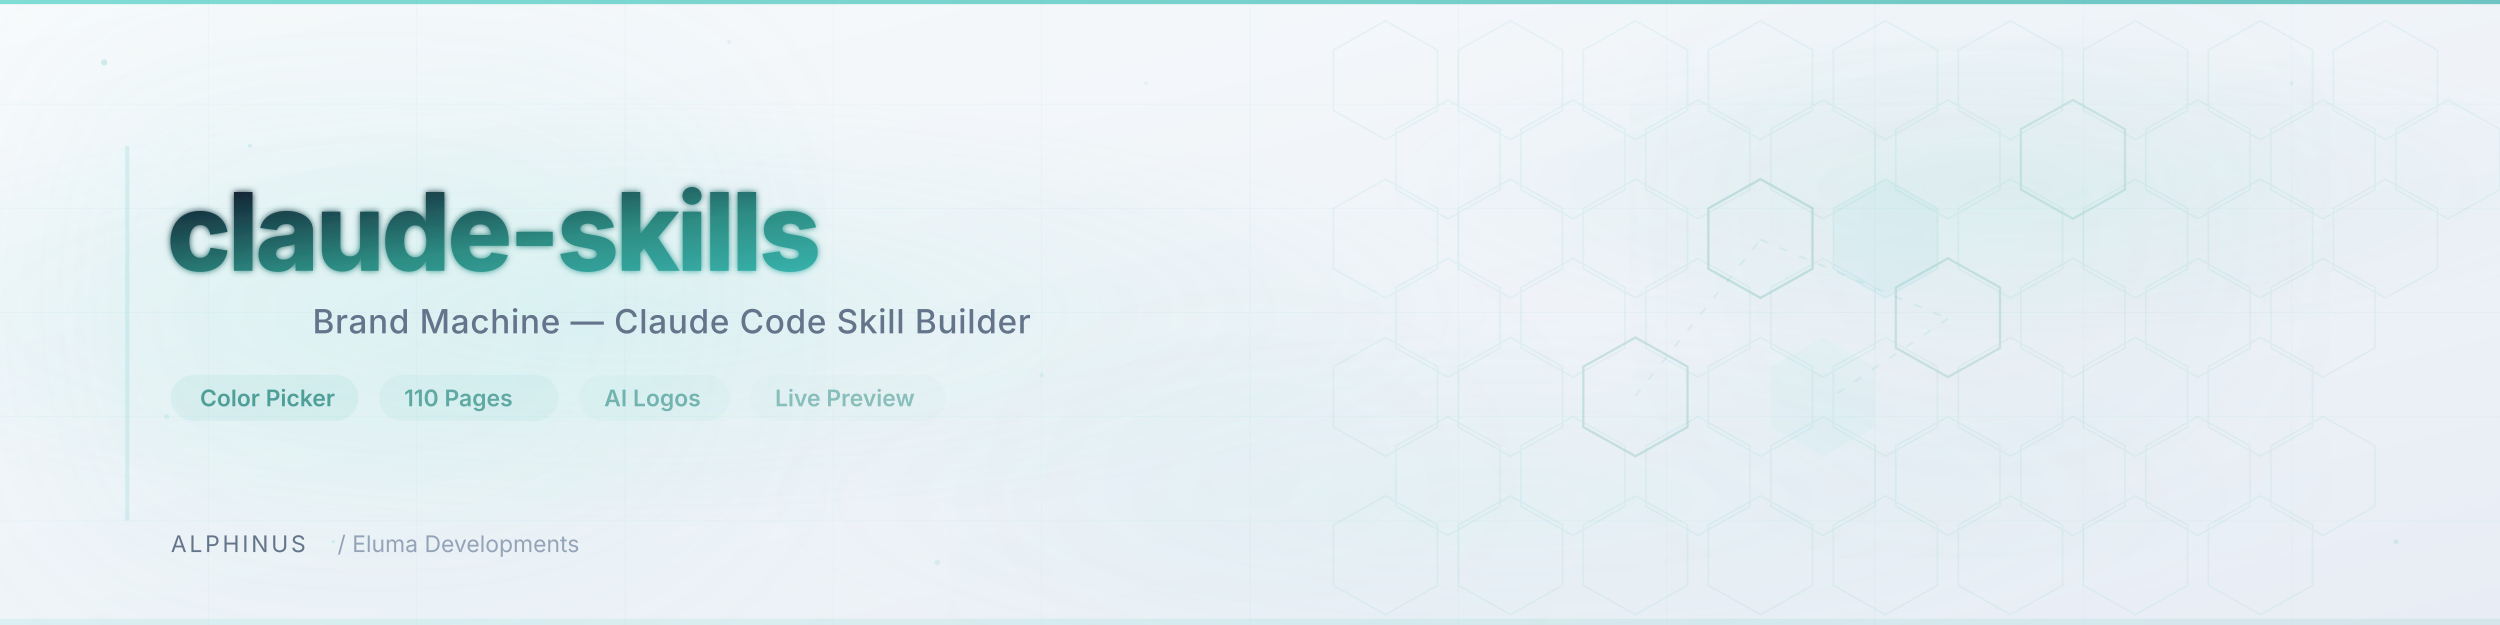
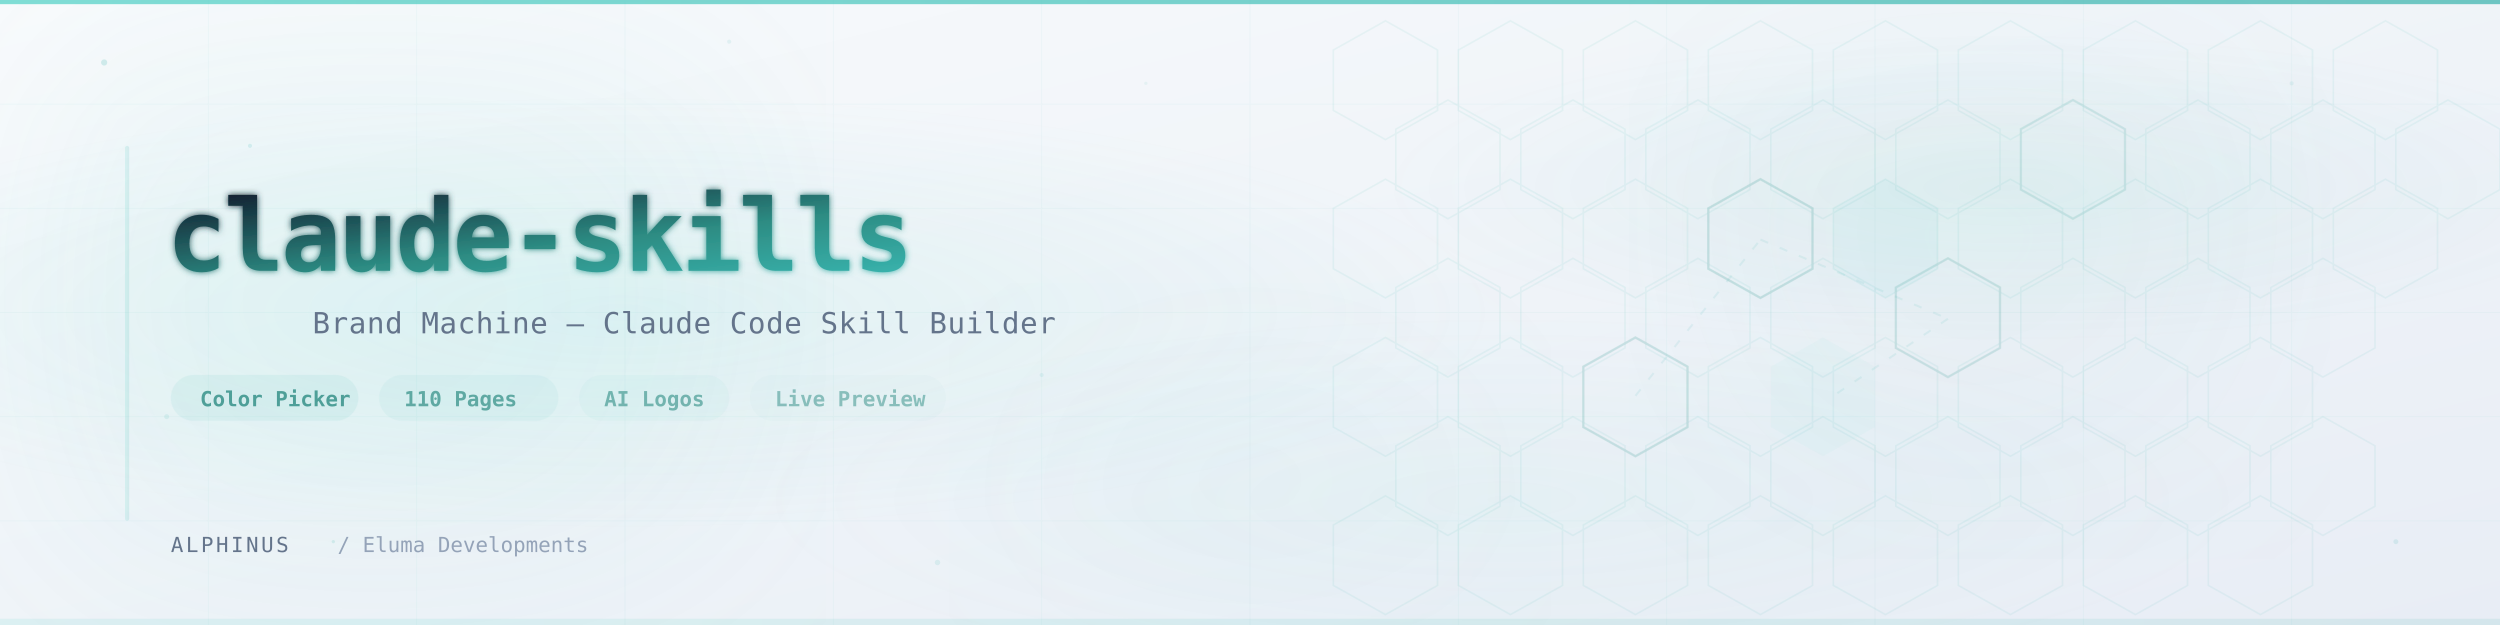
<svg xmlns="http://www.w3.org/2000/svg" width="1200" height="300" viewBox="0 0 1200 300">
  <defs>
    <linearGradient id="bg" x1="0%" y1="0%" x2="100%" y2="100%">
      <stop offset="0%" style="stop-color:#f8fafc" />
      <stop offset="40%" style="stop-color:#f1f5f9" />
      <stop offset="100%" style="stop-color:#e8edf5" />
    </linearGradient>
    <linearGradient id="accent" x1="0%" y1="0%" x2="100%" y2="0%">
      <stop offset="0%" style="stop-color:#4fd1c5" />
      <stop offset="100%" style="stop-color:#38b2ac" />
    </linearGradient>
    <linearGradient id="titleGrad" x1="0%" y1="0%" x2="100%" y2="100%">
      <stop offset="0%" style="stop-color:#0f172a" />
      <stop offset="60%" style="stop-color:#2d8c83" />
      <stop offset="100%" style="stop-color:#38b2ac" />
    </linearGradient>
    <radialGradient id="glow1" cx="25%" cy="50%" r="35%">
      <stop offset="0%" style="stop-color:#4fd1c5;stop-opacity:0.1" />
      <stop offset="100%" style="stop-color:#4fd1c5;stop-opacity:0" />
    </radialGradient>
    <radialGradient id="glow2" cx="80%" cy="30%" r="25%">
      <stop offset="0%" style="stop-color:#38b2ac;stop-opacity:0.07" />
      <stop offset="100%" style="stop-color:#38b2ac;stop-opacity:0" />
    </radialGradient>
    <radialGradient id="glow3" cx="60%" cy="80%" r="30%">
      <stop offset="0%" style="stop-color:#4fd1c5;stop-opacity:0.05" />
      <stop offset="100%" style="stop-color:#4fd1c5;stop-opacity:0" />
    </radialGradient>
    <filter id="softglow">
      <feGaussianBlur stdDeviation="1.5" result="blur" />
      <feMerge>
        <feMergeNode in="blur" />
        <feMergeNode in="SourceGraphic" />
      </feMerge>
    </filter>
    <filter id="bigblur">
      <feGaussianBlur stdDeviation="60" />
    </filter>
    <filter id="medblur">
      <feGaussianBlur stdDeviation="25" />
    </filter>
    <clipPath id="bannerClip">
      <rect width="1200" height="300" />
    </clipPath>
    <style>
      @keyframes pulse1 { 0%,100% { opacity:0.05; } 50% { opacity:0.12; } }
      @keyframes pulse2 { 0%,100% { opacity:0.03; } 50% { opacity:0.08; } }
      @keyframes pulse3 { 0%,100% { opacity:0.15; } 50% { opacity:0.4; } }
      @keyframes drift { 0% { transform:translateX(0) translateY(0); } 50% { transform:translateX(8px) translateY(-4px); } 100% { transform:translateX(0) translateY(0); } }
      @keyframes drift2 { 0% { transform:translateX(0) translateY(0); } 50% { transform:translateX(-6px) translateY(5px); } 100% { transform:translateX(0) translateY(0); } }
      @keyframes scanline { 0% { transform:translateY(-300px); } 100% { transform:translateY(300px); } }
      @keyframes lineGrow { 0% { stroke-dashoffset:200; } 100% { stroke-dashoffset:0; } }
      @keyframes nodePulse { 0%,100% { r:2; opacity:0.3; } 50% { r:3.5; opacity:0.7; } }
      @keyframes barGlow { 0%,100% { opacity:0.5; } 50% { opacity:1; } }
    </style>
  </defs>
  <g clip-path="url(#bannerClip)">
    <rect width="1200" height="300" fill="url(#bg)" />
    <rect width="1200" height="300" fill="url(#glow1)" style="animation:pulse1 6s ease-in-out infinite;" />
    <rect width="1200" height="300" fill="url(#glow2)" style="animation:pulse2 8s ease-in-out infinite;animation-delay:-3s;" />
    <rect width="1200" height="300" fill="url(#glow3)" style="animation:pulse1 7s ease-in-out infinite;animation-delay:-5s;" />
    <circle cx="180" cy="140" r="180" fill="#4fd1c5" filter="url(#bigblur)" opacity="0.06" style="animation:drift 12s ease-in-out infinite;" />
    <circle cx="950" cy="100" r="140" fill="#38b2ac" filter="url(#bigblur)" opacity="0.04" style="animation:drift2 10s ease-in-out infinite;" />
    <circle cx="600" cy="280" r="120" fill="#4fd1c5" filter="url(#bigblur)" opacity="0.03" style="animation:drift 14s ease-in-out infinite;animation-delay:-4s;" />
    <g opacity="0.05" stroke="#38b2ac" stroke-width="0.5" fill="none">
      <line x1="0" y1="50" x2="1200" y2="50" />
      <line x1="0" y1="100" x2="1200" y2="100" />
      <line x1="0" y1="150" x2="1200" y2="150" />
      <line x1="0" y1="200" x2="1200" y2="200" />
      <line x1="0" y1="250" x2="1200" y2="250" />
      <line x1="100" y1="0" x2="100" y2="300" />
      <line x1="200" y1="0" x2="200" y2="300" />
      <line x1="300" y1="0" x2="300" y2="300" />
      <line x1="400" y1="0" x2="400" y2="300" />
      <line x1="500" y1="0" x2="500" y2="300" />
      <line x1="600" y1="0" x2="600" y2="300" />
      <line x1="700" y1="0" x2="700" y2="300" />
      <line x1="800" y1="0" x2="800" y2="300" />
      <line x1="900" y1="0" x2="900" y2="300" />
      <line x1="1000" y1="0" x2="1000" y2="300" />
      <line x1="1100" y1="0" x2="1100" y2="300" />
    </g>
    <g opacity="0.08" fill="none" stroke="#38b2ac" stroke-width="0.8">
      <polygon points="25,0 50,14 50,43 25,57 0,43 0,14" transform="translate(640,10)" />
      <polygon points="25,0 50,14 50,43 25,57 0,43 0,14" transform="translate(700,10)" />
      <polygon points="25,0 50,14 50,43 25,57 0,43 0,14" transform="translate(760,10)" />
      <polygon points="25,0 50,14 50,43 25,57 0,43 0,14" transform="translate(820,10)" />
      <polygon points="25,0 50,14 50,43 25,57 0,43 0,14" transform="translate(880,10)" />
      <polygon points="25,0 50,14 50,43 25,57 0,43 0,14" transform="translate(940,10)" />
      <polygon points="25,0 50,14 50,43 25,57 0,43 0,14" transform="translate(1000,10)" />
      <polygon points="25,0 50,14 50,43 25,57 0,43 0,14" transform="translate(1060,10)" />
      <polygon points="25,0 50,14 50,43 25,57 0,43 0,14" transform="translate(1120,10)" />
      <polygon points="25,0 50,14 50,43 25,57 0,43 0,14" transform="translate(670,48)" />
      <polygon points="25,0 50,14 50,43 25,57 0,43 0,14" transform="translate(730,48)" />
      <polygon points="25,0 50,14 50,43 25,57 0,43 0,14" transform="translate(790,48)" />
      <polygon points="25,0 50,14 50,43 25,57 0,43 0,14" transform="translate(850,48)" />
      <polygon points="25,0 50,14 50,43 25,57 0,43 0,14" transform="translate(910,48)" />
      <polygon points="25,0 50,14 50,43 25,57 0,43 0,14" transform="translate(970,48)" />
      <polygon points="25,0 50,14 50,43 25,57 0,43 0,14" transform="translate(1030,48)" />
      <polygon points="25,0 50,14 50,43 25,57 0,43 0,14" transform="translate(1090,48)" />
      <polygon points="25,0 50,14 50,43 25,57 0,43 0,14" transform="translate(1150,48)" />
      <polygon points="25,0 50,14 50,43 25,57 0,43 0,14" transform="translate(640,86)" />
      <polygon points="25,0 50,14 50,43 25,57 0,43 0,14" transform="translate(700,86)" />
      <polygon points="25,0 50,14 50,43 25,57 0,43 0,14" transform="translate(760,86)" />
      <polygon points="25,0 50,14 50,43 25,57 0,43 0,14" transform="translate(820,86)" />
      <polygon points="25,0 50,14 50,43 25,57 0,43 0,14" transform="translate(880,86)" />
      <polygon points="25,0 50,14 50,43 25,57 0,43 0,14" transform="translate(940,86)" />
      <polygon points="25,0 50,14 50,43 25,57 0,43 0,14" transform="translate(1000,86)" />
      <polygon points="25,0 50,14 50,43 25,57 0,43 0,14" transform="translate(1060,86)" />
      <polygon points="25,0 50,14 50,43 25,57 0,43 0,14" transform="translate(1120,86)" />
      <polygon points="25,0 50,14 50,43 25,57 0,43 0,14" transform="translate(670,124)" />
      <polygon points="25,0 50,14 50,43 25,57 0,43 0,14" transform="translate(730,124)" />
      <polygon points="25,0 50,14 50,43 25,57 0,43 0,14" transform="translate(790,124)" />
      <polygon points="25,0 50,14 50,43 25,57 0,43 0,14" transform="translate(850,124)" />
      <polygon points="25,0 50,14 50,43 25,57 0,43 0,14" transform="translate(910,124)" />
      <polygon points="25,0 50,14 50,43 25,57 0,43 0,14" transform="translate(970,124)" />
      <polygon points="25,0 50,14 50,43 25,57 0,43 0,14" transform="translate(1030,124)" />
      <polygon points="25,0 50,14 50,43 25,57 0,43 0,14" transform="translate(1090,124)" />
      <polygon points="25,0 50,14 50,43 25,57 0,43 0,14" transform="translate(640,162)" />
      <polygon points="25,0 50,14 50,43 25,57 0,43 0,14" transform="translate(700,162)" />
      <polygon points="25,0 50,14 50,43 25,57 0,43 0,14" transform="translate(760,162)" />
      <polygon points="25,0 50,14 50,43 25,57 0,43 0,14" transform="translate(820,162)" />
      <polygon points="25,0 50,14 50,43 25,57 0,43 0,14" transform="translate(880,162)" />
      <polygon points="25,0 50,14 50,43 25,57 0,43 0,14" transform="translate(940,162)" />
      <polygon points="25,0 50,14 50,43 25,57 0,43 0,14" transform="translate(1000,162)" />
      <polygon points="25,0 50,14 50,43 25,57 0,43 0,14" transform="translate(1060,162)" />
      <polygon points="25,0 50,14 50,43 25,57 0,43 0,14" transform="translate(670,200)" />
      <polygon points="25,0 50,14 50,43 25,57 0,43 0,14" transform="translate(730,200)" />
      <polygon points="25,0 50,14 50,43 25,57 0,43 0,14" transform="translate(790,200)" />
      <polygon points="25,0 50,14 50,43 25,57 0,43 0,14" transform="translate(850,200)" />
      <polygon points="25,0 50,14 50,43 25,57 0,43 0,14" transform="translate(910,200)" />
      <polygon points="25,0 50,14 50,43 25,57 0,43 0,14" transform="translate(970,200)" />
      <polygon points="25,0 50,14 50,43 25,57 0,43 0,14" transform="translate(1030,200)" />
      <polygon points="25,0 50,14 50,43 25,57 0,43 0,14" transform="translate(1090,200)" />
      <polygon points="25,0 50,14 50,43 25,57 0,43 0,14" transform="translate(640,238)" />
      <polygon points="25,0 50,14 50,43 25,57 0,43 0,14" transform="translate(700,238)" />
      <polygon points="25,0 50,14 50,43 25,57 0,43 0,14" transform="translate(760,238)" />
      <polygon points="25,0 50,14 50,43 25,57 0,43 0,14" transform="translate(820,238)" />
      <polygon points="25,0 50,14 50,43 25,57 0,43 0,14" transform="translate(880,238)" />
      <polygon points="25,0 50,14 50,43 25,57 0,43 0,14" transform="translate(940,238)" />
      <polygon points="25,0 50,14 50,43 25,57 0,43 0,14" transform="translate(1000,238)" />
      <polygon points="25,0 50,14 50,43 25,57 0,43 0,14" transform="translate(1060,238)" />
    </g>
    <g fill="none" stroke="#2d8c83" stroke-width="1.2">
      <polygon points="25,0 50,14 50,43 25,57 0,43 0,14" transform="translate(820,86)" opacity="0.15" style="animation:pulse3 4s ease-in-out infinite;" />
      <polygon points="25,0 50,14 50,43 25,57 0,43 0,14" transform="translate(910,124)" opacity="0.12" style="animation:pulse3 5s ease-in-out infinite;animation-delay:-2s;" />
      <polygon points="25,0 50,14 50,43 25,57 0,43 0,14" transform="translate(760,162)" opacity="0.14" style="animation:pulse3 4.5s ease-in-out infinite;animation-delay:-1s;" />
      <polygon points="25,0 50,14 50,43 25,57 0,43 0,14" transform="translate(970,48)" opacity="0.1" style="animation:pulse3 6s ease-in-out infinite;animation-delay:-3s;" />
    </g>
    <polygon points="25,0 50,14 50,43 25,57 0,43 0,14" transform="translate(880,86)" fill="#4fd1c5" opacity="0.06" style="animation:pulse1 5s ease-in-out infinite;" />
    <polygon points="25,0 50,14 50,43 25,57 0,43 0,14" transform="translate(850,162)" fill="#4fd1c5" opacity="0.04" style="animation:pulse2 7s ease-in-out infinite;" />
    <g stroke="#38b2ac" stroke-width="1" fill="none" opacity="0.1">
      <line x1="845" y1="115" x2="935" y2="153" stroke-dasharray="4,6" style="animation:lineGrow 3s ease-out infinite;" />
      <line x1="935" y1="153" x2="880" y2="190" stroke-dasharray="4,6" style="animation:lineGrow 3s ease-out infinite;animation-delay:-1s;" />
      <line x1="785" y1="190" x2="845" y2="115" stroke-dasharray="4,6" style="animation:lineGrow 4s ease-out infinite;animation-delay:-2s;" />
    </g>
    <circle cx="845" cy="115" fill="#38b2ac" style="animation:nodePulse 3s ease-in-out infinite;" />
    <circle cx="935" cy="153" fill="#38b2ac" style="animation:nodePulse 3s ease-in-out infinite;animation-delay:-1s;" />
    <circle cx="880" cy="190" fill="#38b2ac" style="animation:nodePulse 4s ease-in-out infinite;animation-delay:-0.5s;" />
    <circle cx="785" cy="190" fill="#38b2ac" style="animation:nodePulse 3.5s ease-in-out infinite;animation-delay:-2s;" />
    <circle cx="995" cy="77" fill="#38b2ac" style="animation:nodePulse 5s ease-in-out infinite;animation-delay:-3s;" />
    <g fill="#38b2ac">
      <circle cx="50" cy="30" r="1.5" opacity="0.2" style="animation:drift 8s ease-in-out infinite;" />
      <circle cx="120" cy="70" r="1" opacity="0.15" style="animation:drift2 9s ease-in-out infinite;" />
      <circle cx="80" cy="200" r="1.2" opacity="0.12" style="animation:drift 11s ease-in-out infinite;animation-delay:-3s;" />
      <circle cx="160" cy="260" r="0.8" opacity="0.15" style="animation:drift2 7s ease-in-out infinite;animation-delay:-1s;" />
      <circle cx="350" cy="20" r="1" opacity="0.1" style="animation:drift 10s ease-in-out infinite;animation-delay:-5s;" />
      <circle cx="450" cy="270" r="1.3" opacity="0.12" style="animation:drift2 12s ease-in-out infinite;animation-delay:-2s;" />
      <circle cx="550" cy="40" r="0.8" opacity="0.08" style="animation:drift 9s ease-in-out infinite;animation-delay:-4s;" />
      <circle cx="500" cy="180" r="1" opacity="0.1" style="animation:drift2 8s ease-in-out infinite;animation-delay:-6s;" />
      <circle cx="1150" cy="260" r="1.2" opacity="0.14" style="animation:drift 10s ease-in-out infinite;animation-delay:-3s;" />
      <circle cx="1100" cy="40" r="1" opacity="0.1" style="animation:drift2 11s ease-in-out infinite;animation-delay:-7s;" />
    </g>
    <rect x="0" y="0" width="1200" height="1" fill="#38b2ac" opacity="0.03" style="animation:scanline 8s linear infinite;" />
    <rect x="0" y="0" width="1200" height="2" fill="url(#accent)" opacity="0.7" />
    <rect x="0" y="0" width="1200" height="6" fill="url(#accent)" opacity="0.06" filter="url(#medblur)" />
    <rect x="60" y="70" width="2" height="180" fill="url(#accent)" opacity="0.15" rx="1" />
-     <text x="80" y="130" style="font-family:system-ui,-apple-system,'Segoe UI',sans-serif;font-weight:800;font-size:52px;fill:url(#titleGrad);letter-spacing:-0.03em;" filter="url(#softglow)">claude-skills</text>
+     <text x="80" y="130" style="font-family:'JetBrains Mono','Fira Code','SF Mono','Cascadia Code','Source Code Pro',Consolas,monospace;font-weight:800;font-size:48px;fill:url(#titleGrad);letter-spacing:-0.03em;" filter="url(#softglow)">claude-skills</text>
    <line x1="82" y1="155" x2="140" y2="155" stroke="url(#accent)" stroke-width="2" stroke-linecap="round" opacity="0.5" />
-     <text x="150" y="160" style="font-family:system-ui,-apple-system,sans-serif;font-weight:500;font-size:16px;fill:#64748b;letter-spacing:0.02em;">Brand Machine — Claude Code Skill Builder</text>
-     <g style="font-family:system-ui,-apple-system,sans-serif;font-size:11px;font-weight:600;">
+     <text x="150" y="160" style="font-family:'JetBrains Mono','Fira Code','SF Mono',Consolas,monospace;font-weight:400;font-size:14px;fill:#64748b;letter-spacing:0.02em;">Brand Machine — Claude Code Skill Builder</text>
+     <g style="font-family:'JetBrains Mono','Fira Code','SF Mono',Consolas,monospace;font-size:10px;font-weight:600;">
      <rect x="82" y="180" width="90" height="22" rx="11" fill="#38b2ac" opacity="0.08" stroke="#38b2ac" stroke-width="0.5" stroke-opacity="0.15" />
      <text x="96" y="195" fill="#2d8c83" opacity="0.8">Color Picker</text>
      <rect x="182" y="180" width="86" height="22" rx="11" fill="#38b2ac" opacity="0.06" stroke="#38b2ac" stroke-width="0.5" stroke-opacity="0.12" />
      <text x="194" y="195" fill="#2d8c83" opacity="0.7">110 Pages</text>
      <rect x="278" y="180" width="72" height="22" rx="11" fill="#38b2ac" opacity="0.04" stroke="#38b2ac" stroke-width="0.5" stroke-opacity="0.08" />
      <text x="290" y="195" fill="#2d8c83" opacity="0.6">AI Logos</text>
      <rect x="360" y="180" width="94" height="22" rx="11" fill="#38b2ac" opacity="0.03" stroke="#38b2ac" stroke-width="0.5" stroke-opacity="0.06" />
      <text x="372" y="195" fill="#2d8c83" opacity="0.5">Live Preview</text>
    </g>
-     <text x="82" y="265" style="font-family:system-ui,-apple-system,sans-serif;font-size:11px;fill:#64748b;letter-spacing:0.12em;">ALPHINUS</text>
-     <text x="162" y="265" style="font-family:system-ui,-apple-system,sans-serif;font-size:11px;fill:#94a3b8;">/ Eluma Developments</text>
+     <text x="82" y="265" style="font-family:'JetBrains Mono','Fira Code','SF Mono',Consolas,monospace;font-size:10px;fill:#64748b;letter-spacing:0.12em;">ALPHINUS</text>
+     <text x="162" y="265" style="font-family:'JetBrains Mono','Fira Code','SF Mono',Consolas,monospace;font-size:10px;fill:#94a3b8;">/ Eluma Developments</text>
    <rect x="0" y="297" width="1200" height="3" fill="url(#accent)" opacity="0.12" />
  </g>
</svg>
